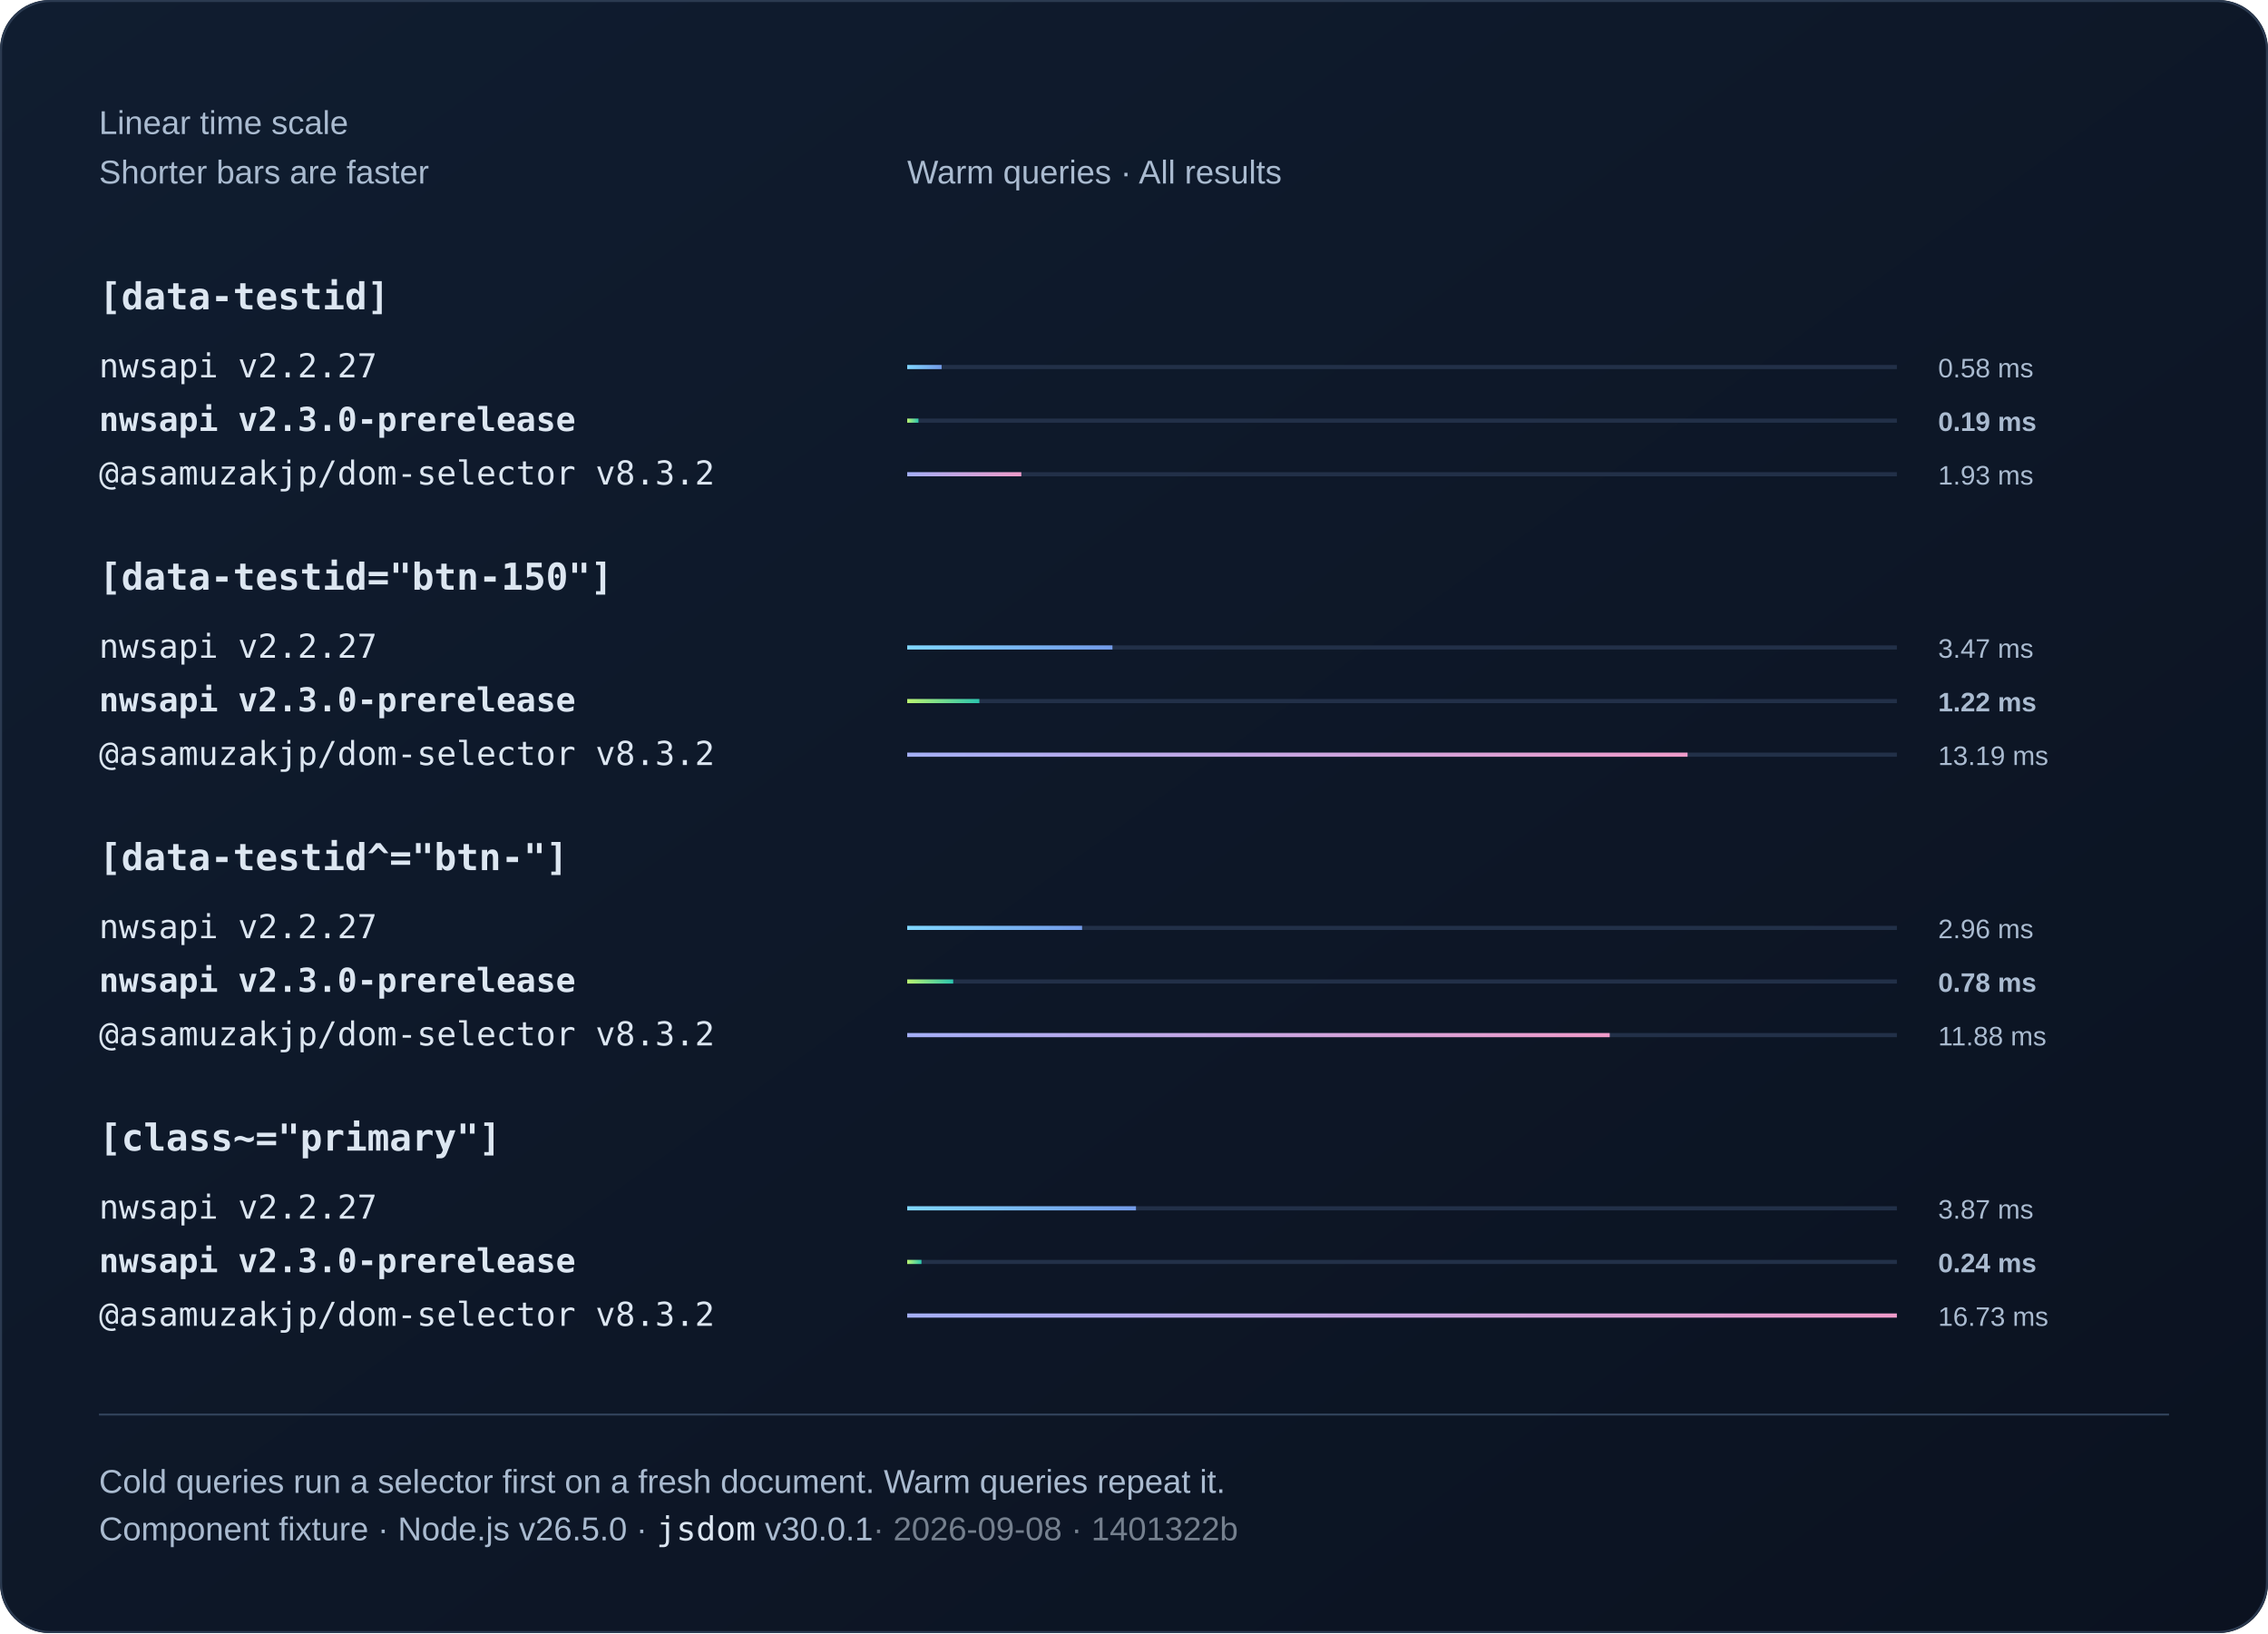
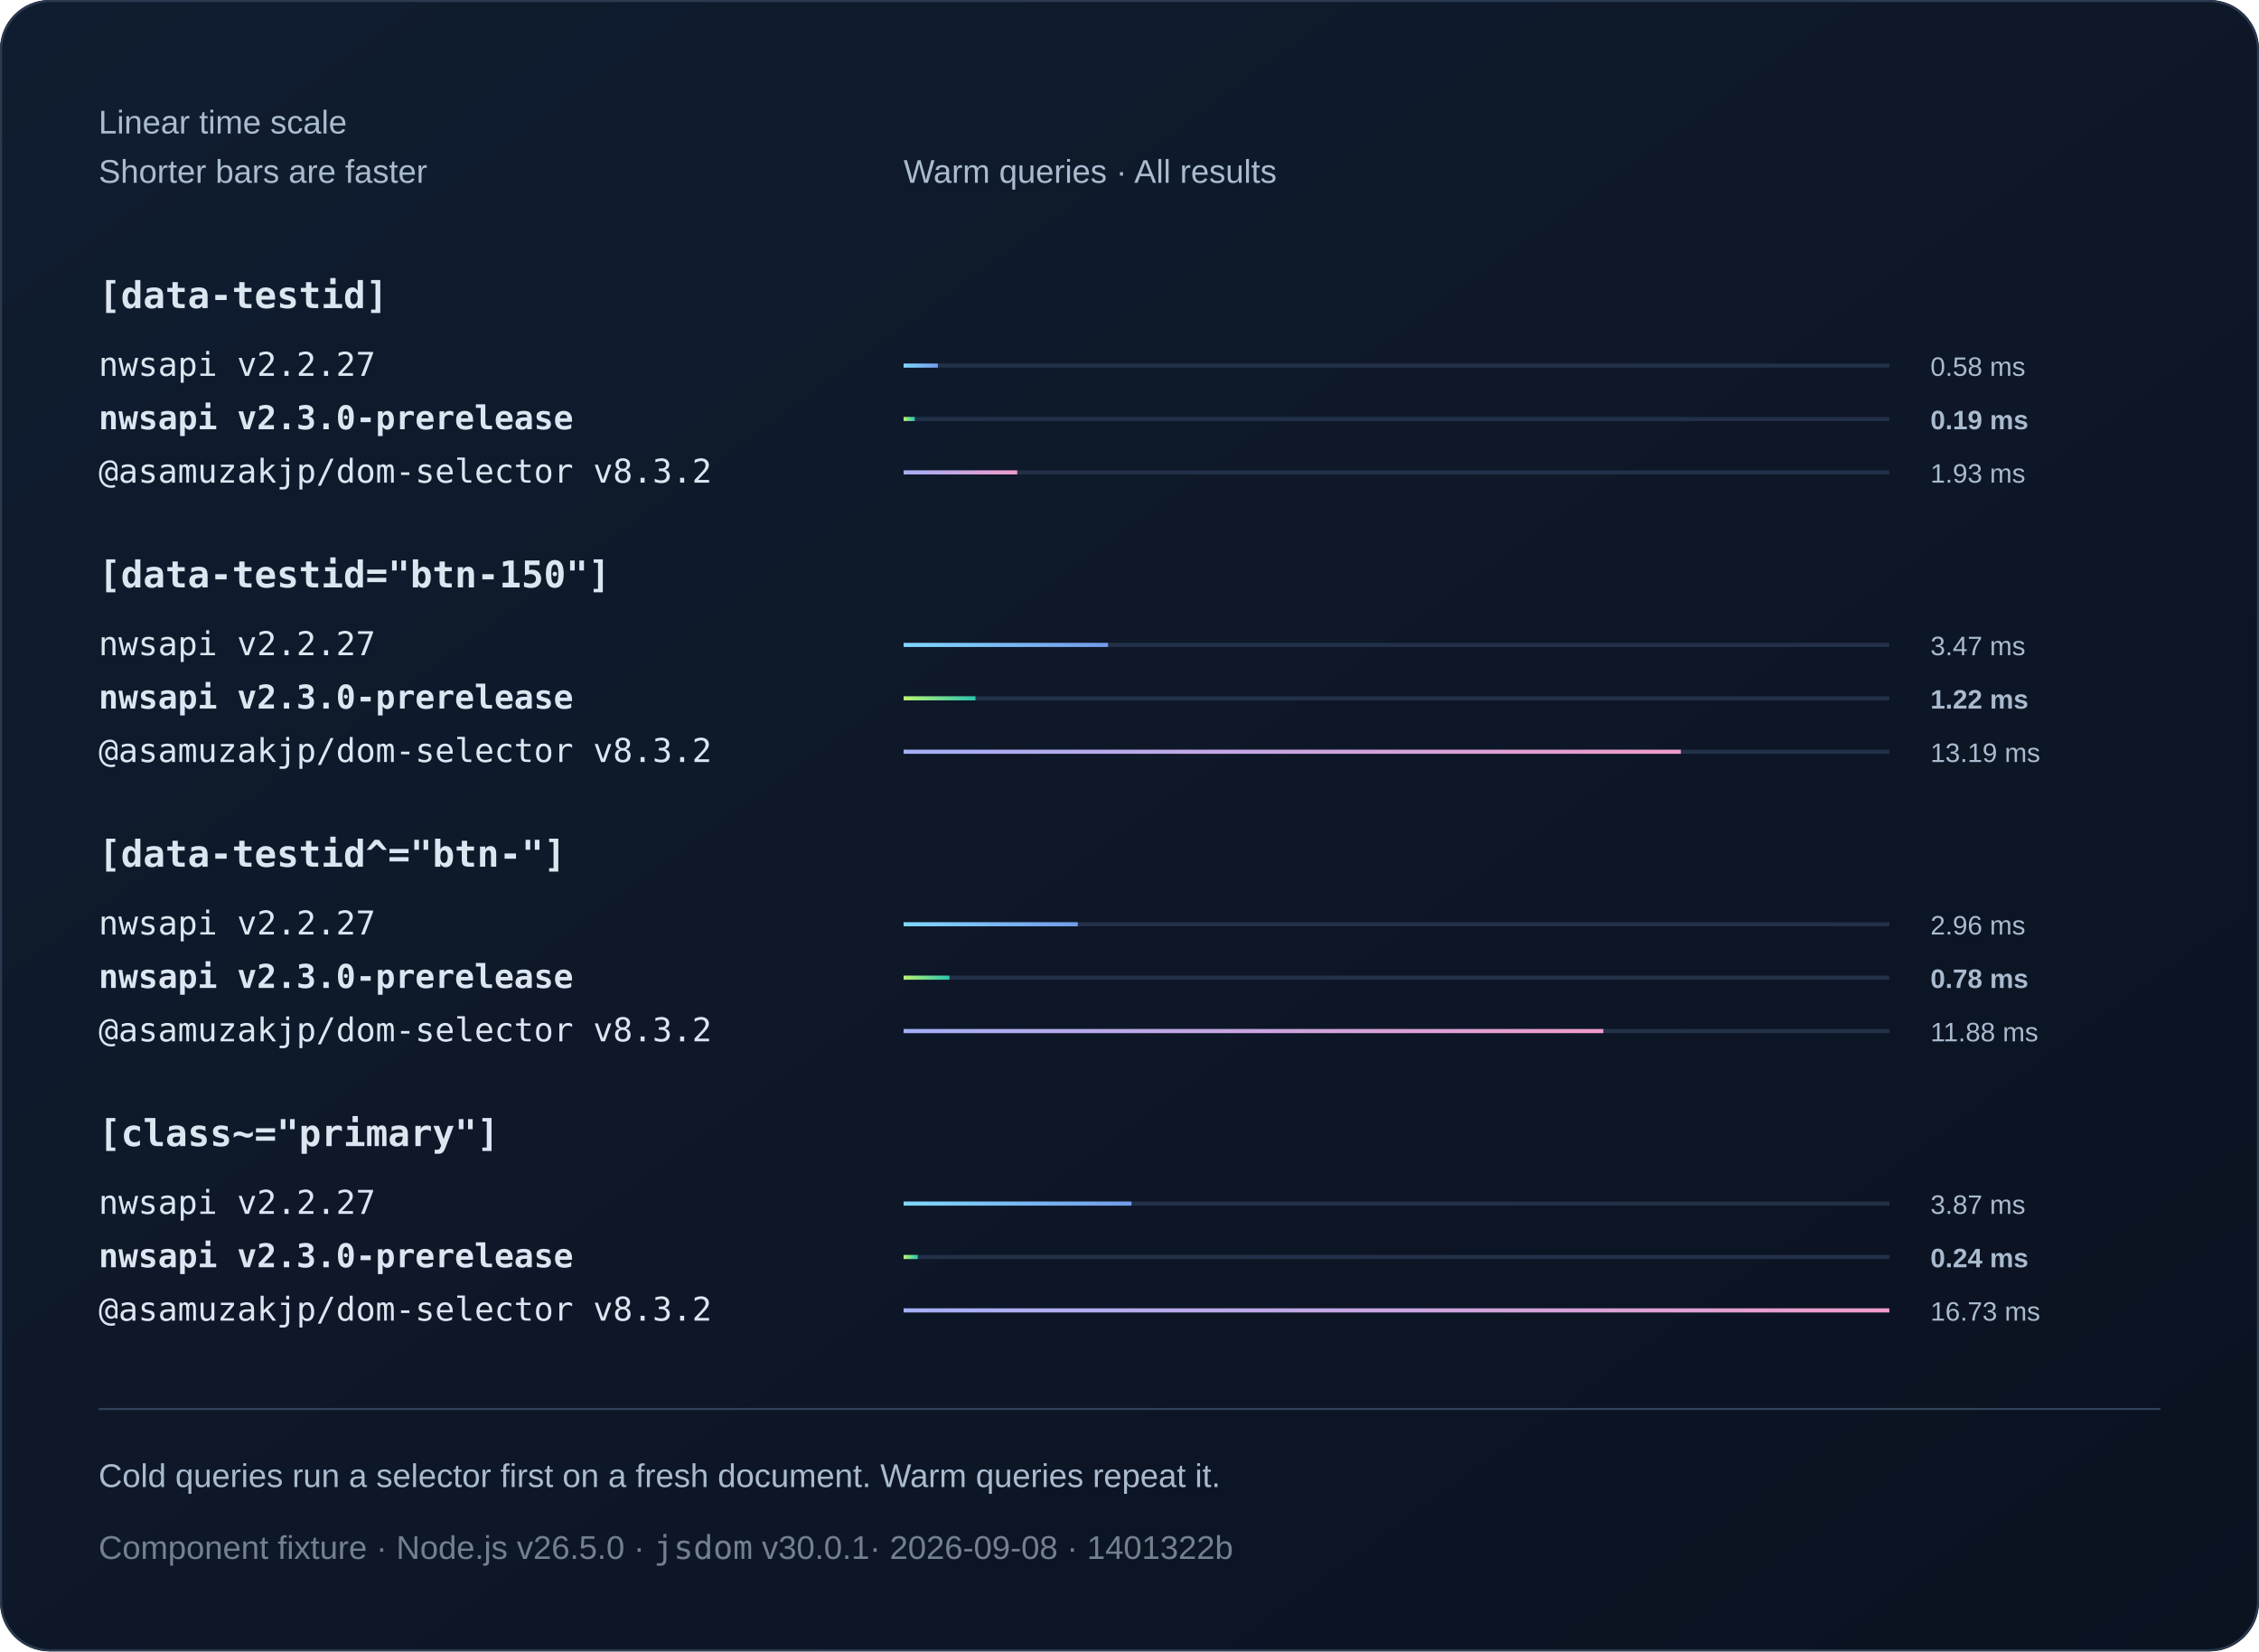
- <svg xmlns="http://www.w3.org/2000/svg" width="1100" height="792" viewBox="0 0 1100 792" role="img">
+ <svg xmlns="http://www.w3.org/2000/svg" width="1100" height="804" viewBox="0 0 1100 804" role="img">
  <defs>
    <linearGradient id="bg" x2="1" y2="1">
      <stop stop-color="#101d30" />
      <stop offset="1" stop-color="#0b1220" />
    </linearGradient>
    <linearGradient id="series0">
      <stop stop-color="#80d7ff" />
      <stop offset="1" stop-color="#739be8" />
    </linearGradient>
    <linearGradient id="series1">
      <stop stop-color="#baf471" />
      <stop offset="1" stop-color="#2bc5ae" />
    </linearGradient>
    <linearGradient id="series2">
      <stop stop-color="#a4aff7" />
      <stop offset="1" stop-color="#ef9bc9" />
    </linearGradient>
  </defs>
  <style>text{font-family:Arial,Helvetica,sans-serif;fill:#f0f5fa}
.muted{fill:#aabbd0;font:16px Arial,Helvetica,sans-serif}
.code{font:18px Consolas,Menlo,monospace;fill:#dce6f1}
.note .code{font:16px Consolas,Menlo,monospace}
+ .metadata,.metadata .code{fill:#75808e}
.comparison{font-size:14px;font-variant-numeric:tabular-nums}
.tick{fill:#aabbd0;font-size:12px}
.time{fill:#aabbd0;font-size:13px;font-variant-numeric:tabular-nums}
.engine{font-size:16px}.selector{font-weight:600}.bar{transform-box:fill-box;transform-origin:left center;animation:fill 800ms ease-out 1 both}@keyframes fill{from{transform:scaleX(0)}to{transform:scaleX(1)}}@media(prefers-reduced-motion:reduce){.bar{animation:none}}</style>
-   <rect width="1100" height="792" rx="24" fill="url(#bg)" />
-   <rect x=".5" y=".5" width="1099" height="791" rx="24" fill="none" stroke="#2b3a50" />
+   <rect width="1100" height="804" rx="24" fill="url(#bg)" />
+   <rect x=".5" y=".5" width="1099" height="803" rx="24" fill="none" stroke="#2b3a50" />
  <text x="48" y="65" class="muted">Linear time scale</text>
  <text x="48" y="89" class="muted">Shorter bars are faster</text>
  <text x="440" y="89" class="muted">Warm queries · All results</text>
  <text x="48" y="150" class="code selector">[data-testid]</text>
  <g>
    <text x="48" y="183" class="code engine">nwsapi v2.2.27</text>
    <path d="M440 178h480" stroke="#223048" stroke-width="2" />
    <rect class="bar" x="440" y="177" width="16.69" height="2" fill="url(#series0)" />
    <text x="940" y="183" class="time">0.58 ms</text>
  </g>
  <g>
    <text x="48" y="209" class="code engine" style="font-weight:700">nwsapi v2.3.0-prerelease</text>
    <path d="M440 204h480" stroke="#223048" stroke-width="2" />
    <rect class="bar" x="440" y="203" width="5.46" height="2" fill="url(#series1)" />
    <text x="940" y="209" class="time" style="font-weight:700">0.19 ms</text>
  </g>
  <g>
    <text x="48" y="235" class="code engine">@asamuzakjp/dom-selector v8.3.2</text>
    <path d="M440 230h480" stroke="#223048" stroke-width="2" />
    <rect class="bar" x="440" y="229" width="55.34" height="2" fill="url(#series2)" />
    <text x="940" y="235" class="time">1.93 ms</text>
  </g>
  <text x="48" y="286" class="code selector">[data-testid="btn-150"]</text>
  <g>
    <text x="48" y="319" class="code engine">nwsapi v2.2.27</text>
    <path d="M440 314h480" stroke="#223048" stroke-width="2" />
    <rect class="bar" x="440" y="313" width="99.55" height="2" fill="url(#series0)" />
    <text x="940" y="319" class="time">3.47 ms</text>
  </g>
  <g>
    <text x="48" y="345" class="code engine" style="font-weight:700">nwsapi v2.3.0-prerelease</text>
    <path d="M440 340h480" stroke="#223048" stroke-width="2" />
    <rect class="bar" x="440" y="339" width="35" height="2" fill="url(#series1)" />
    <text x="940" y="345" class="time" style="font-weight:700">1.22 ms</text>
  </g>
  <g>
    <text x="48" y="371" class="code engine">@asamuzakjp/dom-selector v8.3.2</text>
    <path d="M440 366h480" stroke="#223048" stroke-width="2" />
    <rect class="bar" x="440" y="365" width="378.48" height="2" fill="url(#series2)" />
    <text x="940" y="371" class="time">13.19 ms</text>
  </g>
  <text x="48" y="422" class="code selector">[data-testid^="btn-"]</text>
  <g>
    <text x="48" y="455" class="code engine">nwsapi v2.2.27</text>
    <path d="M440 450h480" stroke="#223048" stroke-width="2" />
    <rect class="bar" x="440" y="449" width="84.82" height="2" fill="url(#series0)" />
    <text x="940" y="455" class="time">2.96 ms</text>
  </g>
  <g>
    <text x="48" y="481" class="code engine" style="font-weight:700">nwsapi v2.3.0-prerelease</text>
    <path d="M440 476h480" stroke="#223048" stroke-width="2" />
    <rect class="bar" x="440" y="475" width="22.31" height="2" fill="url(#series1)" />
    <text x="940" y="481" class="time" style="font-weight:700">0.78 ms</text>
  </g>
  <g>
    <text x="48" y="507" class="code engine">@asamuzakjp/dom-selector v8.3.2</text>
    <path d="M440 502h480" stroke="#223048" stroke-width="2" />
    <rect class="bar" x="440" y="501" width="340.73" height="2" fill="url(#series2)" />
    <text x="940" y="507" class="time">11.88 ms</text>
  </g>
  <text x="48" y="558" class="code selector">[class~="primary"]</text>
  <g>
    <text x="48" y="591" class="code engine">nwsapi v2.2.27</text>
    <path d="M440 586h480" stroke="#223048" stroke-width="2" />
    <rect class="bar" x="440" y="585" width="110.96" height="2" fill="url(#series0)" />
    <text x="940" y="591" class="time">3.87 ms</text>
  </g>
  <g>
    <text x="48" y="617" class="code engine" style="font-weight:700">nwsapi v2.3.0-prerelease</text>
    <path d="M440 612h480" stroke="#223048" stroke-width="2" />
    <rect class="bar" x="440" y="611" width="6.92" height="2" fill="url(#series1)" />
    <text x="940" y="617" class="time" style="font-weight:700">0.24 ms</text>
  </g>
  <g>
    <text x="48" y="643" class="code engine">@asamuzakjp/dom-selector v8.3.2</text>
    <path d="M440 638h480" stroke="#223048" stroke-width="2" />
    <rect class="bar" x="440" y="637" width="480" height="2" fill="url(#series2)" />
    <text x="940" y="643" class="time">16.73 ms</text>
  </g>
  <path d="M48 686h1004" stroke="#304159" />
  <text x="48" y="724" class="muted">Cold queries run a selector first on a fresh document. Warm queries repeat it.</text>
-   <text x="48" y="747" class="muted note">Component fixture · Node.js v26.5.0 · <tspan class="code">jsdom</tspan> v30.0.1<tspan fill="#75808e"> · 2026-09-08 · 1401322b</tspan>
+   <text x="48" y="759" class="muted note metadata">Component fixture · Node.js v26.5.0 · <tspan class="code">jsdom</tspan> v30.0.1<tspan fill="#75808e"> · 2026-09-08 · 1401322b</tspan>
  </text>
</svg>
